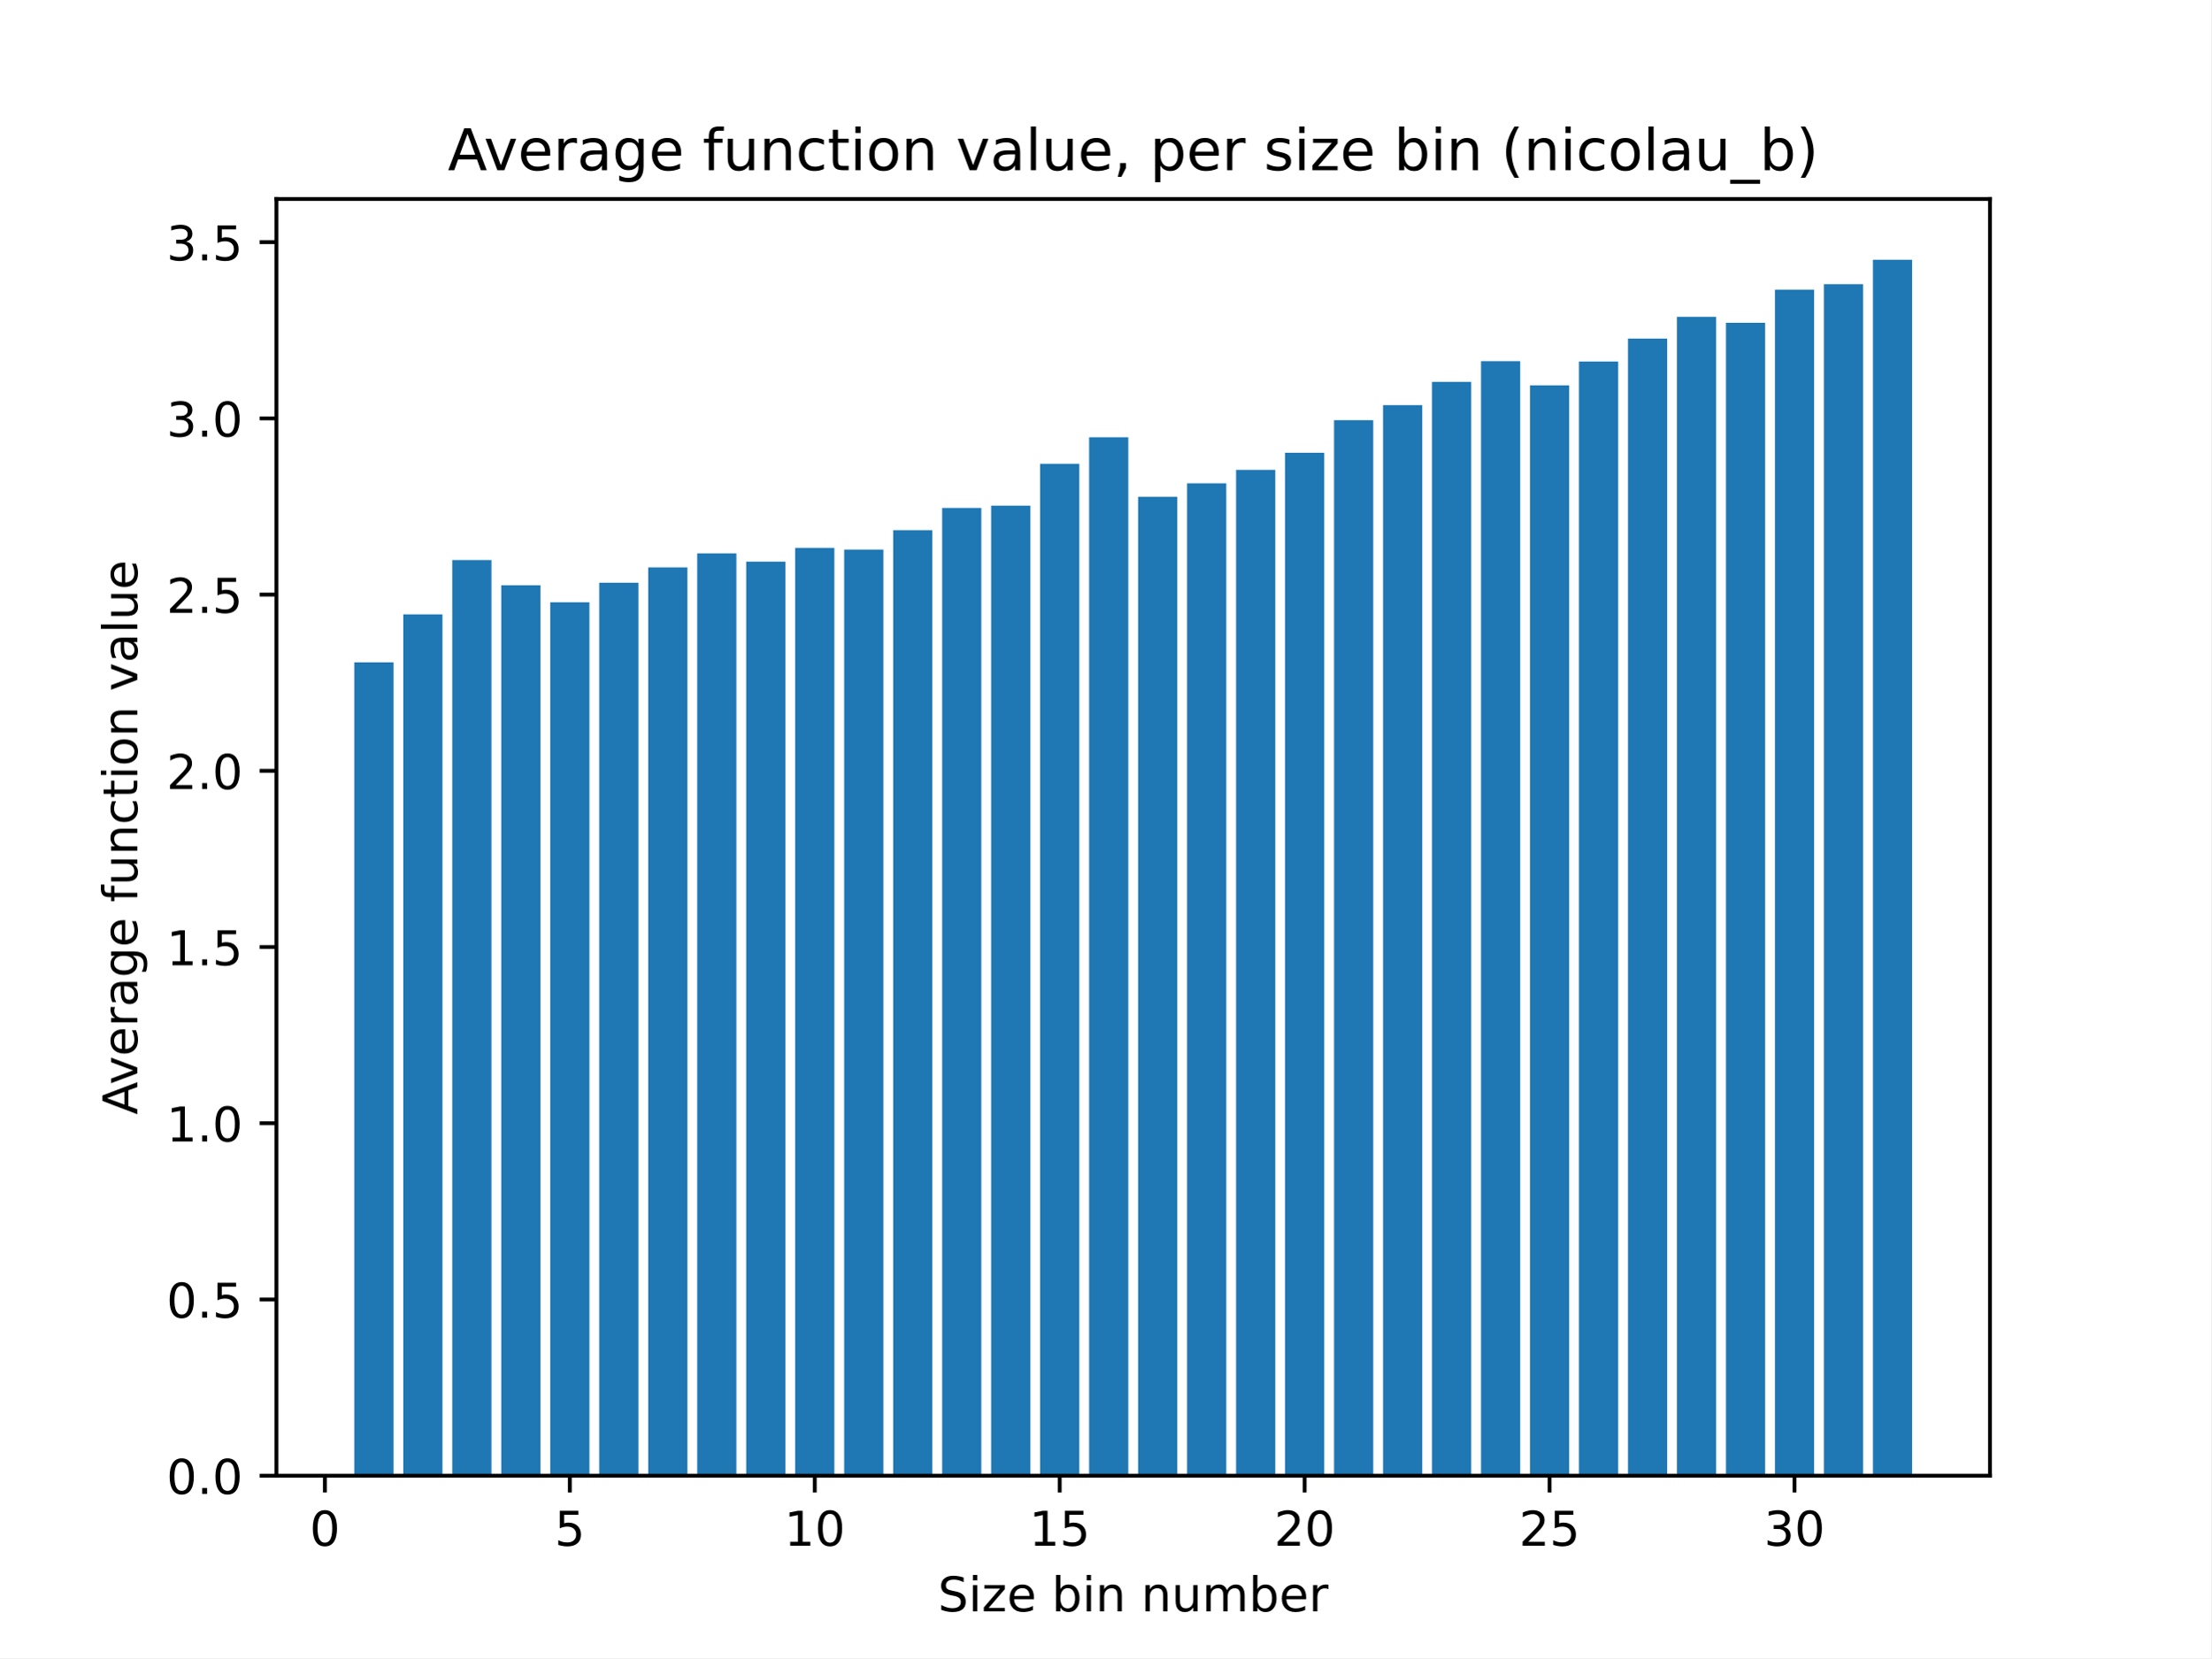
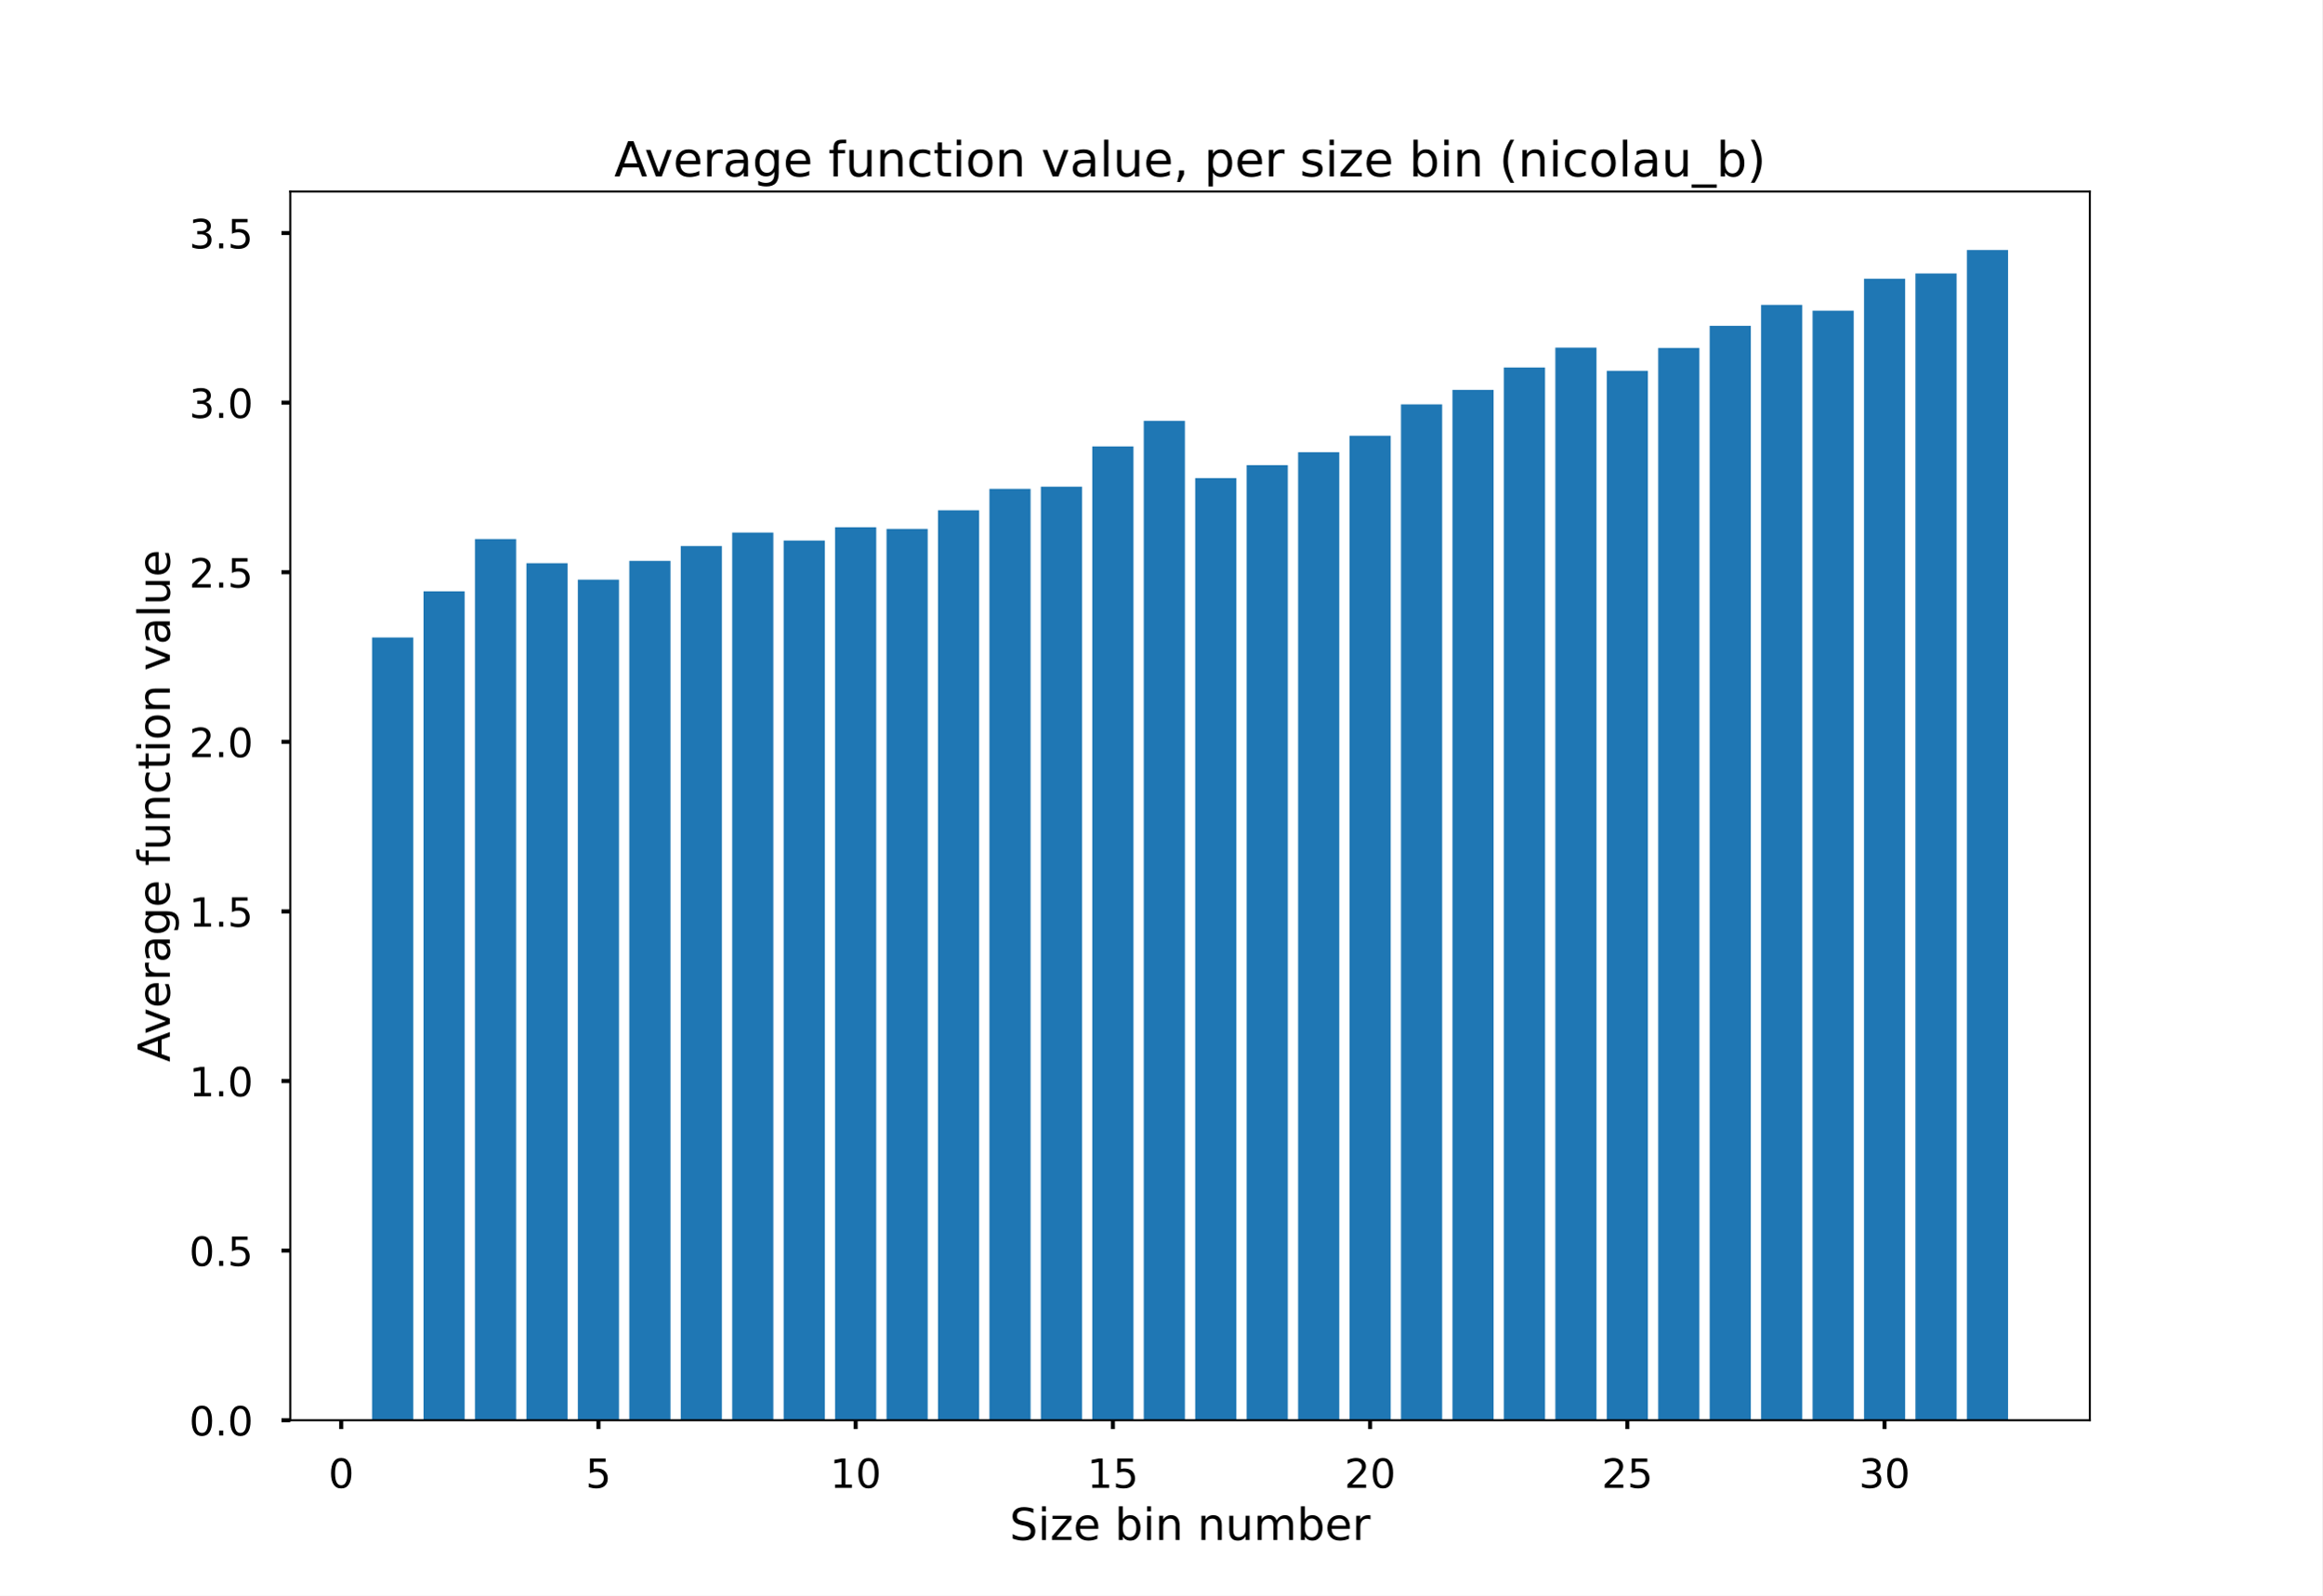
- <svg xmlns="http://www.w3.org/2000/svg" xmlns:xlink="http://www.w3.org/1999/xlink" width="460.8pt" height="345.6pt" viewBox="0 0 460.8 345.6" version="1.1">
+ <svg xmlns="http://www.w3.org/2000/svg" xmlns:xlink="http://www.w3.org/1999/xlink" width="921.6pt" height="633.6pt" viewBox="0 0 921.6 633.6" version="1.1">
  <defs>
    <style type="text/css">*{stroke-linejoin: round; stroke-linecap: butt}</style>
  </defs>
  <g id="figure_1">
    <g id="patch_1">
-       <path d="M 0 345.6  L 460.8 345.6  L 460.8 0  L 0 0  z " style="fill: #ffffff" />
+       <path d="M 0 633.6  L 921.6 633.6  L 921.6 0  L 0 0  z " style="fill: #ffffff" />
    </g>
    <g id="axes_1">
      <g id="patch_2">
-         <path d="M 57.6 307.584  L 414.72 307.584  L 414.72 41.472  L 57.6 41.472  z " style="fill: #ffffff" />
+         <path d="M 115.2 563.904  L 829.44 563.904  L 829.44 76.032  L 115.2 76.032  z " style="fill: #ffffff" />
      </g>
      <g id="patch_3">
-         <path d="M 73.833 307.584  L 82 307.584  L 82 138.055  L 73.833 138.055  z " clip-path="url(#p73987b2169)" style="fill: #1f77b4" />
+         <path d="M 147.665 563.904  L 164 563.904  L 164 253.101  L 147.665 253.101  z " clip-path="url(#p7240b342d8)" style="fill: #1f77b4" />
      </g>
      <g id="patch_4">
-         <path d="M 84.042 307.584  L 92.209 307.584  L 92.209 128.054  L 84.042 128.054  z " clip-path="url(#p73987b2169)" style="fill: #1f77b4" />
+         <path d="M 168.084 563.904  L 184.419 563.904  L 184.419 234.765  L 168.084 234.765  z " clip-path="url(#p7240b342d8)" style="fill: #1f77b4" />
      </g>
      <g id="patch_5">
-         <path d="M 94.251 307.584  L 102.419 307.584  L 102.419 116.741  L 94.251 116.741  z " clip-path="url(#p73987b2169)" style="fill: #1f77b4" />
+         <path d="M 188.503 563.904  L 204.837 563.904  L 204.837 214.025  L 188.503 214.025  z " clip-path="url(#p7240b342d8)" style="fill: #1f77b4" />
      </g>
      <g id="patch_6">
-         <path d="M 104.461 307.584  L 112.628 307.584  L 112.628 121.979  L 104.461 121.979  z " clip-path="url(#p73987b2169)" style="fill: #1f77b4" />
+         <path d="M 208.921 563.904  L 225.256 563.904  L 225.256 223.628  L 208.921 223.628  z " clip-path="url(#p7240b342d8)" style="fill: #1f77b4" />
      </g>
      <g id="patch_7">
-         <path d="M 114.67 307.584  L 122.837 307.584  L 122.837 125.534  L 114.67 125.534  z " clip-path="url(#p73987b2169)" style="fill: #1f77b4" />
+         <path d="M 229.34 563.904  L 245.674 563.904  L 245.674 230.146  L 229.34 230.146  z " clip-path="url(#p7240b342d8)" style="fill: #1f77b4" />
      </g>
      <g id="patch_8">
-         <path d="M 124.879 307.584  L 133.046 307.584  L 133.046 121.472  L 124.879 121.472  z " clip-path="url(#p73987b2169)" style="fill: #1f77b4" />
+         <path d="M 249.758 563.904  L 266.093 563.904  L 266.093 222.698  L 249.758 222.698  z " clip-path="url(#p7240b342d8)" style="fill: #1f77b4" />
      </g>
      <g id="patch_9">
-         <path d="M 135.088 307.584  L 143.256 307.584  L 143.256 118.26  L 135.088 118.26  z " clip-path="url(#p73987b2169)" style="fill: #1f77b4" />
+         <path d="M 270.177 563.904  L 286.511 563.904  L 286.511 216.809  L 270.177 216.809  z " clip-path="url(#p7240b342d8)" style="fill: #1f77b4" />
      </g>
      <g id="patch_10">
-         <path d="M 145.298 307.584  L 153.465 307.584  L 153.465 115.341  L 145.298 115.341  z " clip-path="url(#p73987b2169)" style="fill: #1f77b4" />
+         <path d="M 290.595 563.904  L 306.93 563.904  L 306.93 211.458  L 290.595 211.458  z " clip-path="url(#p7240b342d8)" style="fill: #1f77b4" />
      </g>
      <g id="patch_11">
-         <path d="M 155.507 307.584  L 163.674 307.584  L 163.674 117.067  L 155.507 117.067  z " clip-path="url(#p73987b2169)" style="fill: #1f77b4" />
+         <path d="M 311.014 563.904  L 327.348 563.904  L 327.348 214.622  L 311.014 214.622  z " clip-path="url(#p7240b342d8)" style="fill: #1f77b4" />
      </g>
      <g id="patch_12">
-         <path d="M 165.716 307.584  L 173.883 307.584  L 173.883 114.189  L 165.716 114.189  z " clip-path="url(#p73987b2169)" style="fill: #1f77b4" />
+         <path d="M 331.432 563.904  L 347.767 563.904  L 347.767 209.347  L 331.432 209.347  z " clip-path="url(#p7240b342d8)" style="fill: #1f77b4" />
      </g>
      <g id="patch_13">
-         <path d="M 175.925 307.584  L 184.093 307.584  L 184.093 114.549  L 175.925 114.549  z " clip-path="url(#p73987b2169)" style="fill: #1f77b4" />
+         <path d="M 351.851 563.904  L 368.186 563.904  L 368.186 210.007  L 351.851 210.007  z " clip-path="url(#p7240b342d8)" style="fill: #1f77b4" />
      </g>
      <g id="patch_14">
-         <path d="M 186.135 307.584  L 194.302 307.584  L 194.302 110.51  L 186.135 110.51  z " clip-path="url(#p73987b2169)" style="fill: #1f77b4" />
+         <path d="M 372.269 563.904  L 388.604 563.904  L 388.604 202.601  L 372.269 202.601  z " clip-path="url(#p7240b342d8)" style="fill: #1f77b4" />
      </g>
      <g id="patch_15">
-         <path d="M 196.344 307.584  L 204.511 307.584  L 204.511 105.874  L 196.344 105.874  z " clip-path="url(#p73987b2169)" style="fill: #1f77b4" />
+         <path d="M 392.688 563.904  L 409.023 563.904  L 409.023 194.103  L 392.688 194.103  z " clip-path="url(#p7240b342d8)" style="fill: #1f77b4" />
      </g>
      <g id="patch_16">
-         <path d="M 206.553 307.584  L 214.721 307.584  L 214.721 105.399  L 206.553 105.399  z " clip-path="url(#p73987b2169)" style="fill: #1f77b4" />
+         <path d="M 413.106 563.904  L 429.441 563.904  L 429.441 193.232  L 413.106 193.232  z " clip-path="url(#p7240b342d8)" style="fill: #1f77b4" />
      </g>
      <g id="patch_17">
-         <path d="M 216.762 307.584  L 224.93 307.584  L 224.93 96.675  L 216.762 96.675  z " clip-path="url(#p73987b2169)" style="fill: #1f77b4" />
+         <path d="M 433.525 563.904  L 449.86 563.904  L 449.86 177.237  L 433.525 177.237  z " clip-path="url(#p7240b342d8)" style="fill: #1f77b4" />
      </g>
      <g id="patch_18">
-         <path d="M 226.972 307.584  L 235.139 307.584  L 235.139 91.141  L 226.972 91.141  z " clip-path="url(#p73987b2169)" style="fill: #1f77b4" />
+         <path d="M 453.943 563.904  L 470.278 563.904  L 470.278 167.091  L 453.943 167.091  z " clip-path="url(#p7240b342d8)" style="fill: #1f77b4" />
      </g>
      <g id="patch_19">
-         <path d="M 237.181 307.584  L 245.348 307.584  L 245.348 103.539  L 237.181 103.539  z " clip-path="url(#p73987b2169)" style="fill: #1f77b4" />
+         <path d="M 474.362 563.904  L 490.697 563.904  L 490.697 189.821  L 474.362 189.821  z " clip-path="url(#p7240b342d8)" style="fill: #1f77b4" />
      </g>
      <g id="patch_20">
-         <path d="M 247.39 307.584  L 255.558 307.584  L 255.558 100.735  L 247.39 100.735  z " clip-path="url(#p73987b2169)" style="fill: #1f77b4" />
+         <path d="M 494.78 563.904  L 511.115 563.904  L 511.115 184.681  L 494.78 184.681  z " clip-path="url(#p7240b342d8)" style="fill: #1f77b4" />
      </g>
      <g id="patch_21">
-         <path d="M 257.599 307.584  L 265.767 307.584  L 265.767 97.933  L 257.599 97.933  z " clip-path="url(#p73987b2169)" style="fill: #1f77b4" />
+         <path d="M 515.199 563.904  L 531.534 563.904  L 531.534 179.543  L 515.199 179.543  z " clip-path="url(#p7240b342d8)" style="fill: #1f77b4" />
      </g>
      <g id="patch_22">
-         <path d="M 267.809 307.584  L 275.976 307.584  L 275.976 94.368  L 267.809 94.368  z " clip-path="url(#p73987b2169)" style="fill: #1f77b4" />
+         <path d="M 535.617 563.904  L 551.952 563.904  L 551.952 173.009  L 535.617 173.009  z " clip-path="url(#p7240b342d8)" style="fill: #1f77b4" />
      </g>
      <g id="patch_23">
-         <path d="M 278.018 307.584  L 286.185 307.584  L 286.185 87.576  L 278.018 87.576  z " clip-path="url(#p73987b2169)" style="fill: #1f77b4" />
+         <path d="M 556.036 563.904  L 572.371 563.904  L 572.371 160.556  L 556.036 160.556  z " clip-path="url(#p7240b342d8)" style="fill: #1f77b4" />
      </g>
      <g id="patch_24">
-         <path d="M 288.227 307.584  L 296.395 307.584  L 296.395 84.445  L 288.227 84.445  z " clip-path="url(#p73987b2169)" style="fill: #1f77b4" />
+         <path d="M 576.454 563.904  L 592.789 563.904  L 592.789 154.816  L 576.454 154.816  z " clip-path="url(#p7240b342d8)" style="fill: #1f77b4" />
      </g>
      <g id="patch_25">
-         <path d="M 298.437 307.584  L 306.604 307.584  L 306.604 79.584  L 298.437 79.584  z " clip-path="url(#p73987b2169)" style="fill: #1f77b4" />
+         <path d="M 596.873 563.904  L 613.208 563.904  L 613.208 145.904  L 596.873 145.904  z " clip-path="url(#p7240b342d8)" style="fill: #1f77b4" />
      </g>
      <g id="patch_26">
-         <path d="M 308.646 307.584  L 316.813 307.584  L 316.813 75.277  L 308.646 75.277  z " clip-path="url(#p73987b2169)" style="fill: #1f77b4" />
+         <path d="M 617.292 563.904  L 633.626 563.904  L 633.626 138.007  L 617.292 138.007  z " clip-path="url(#p7240b342d8)" style="fill: #1f77b4" />
      </g>
      <g id="patch_27">
-         <path d="M 318.855 307.584  L 327.022 307.584  L 327.022 80.313  L 318.855 80.313  z " clip-path="url(#p73987b2169)" style="fill: #1f77b4" />
+         <path d="M 637.71 563.904  L 654.045 563.904  L 654.045 147.241  L 637.71 147.241  z " clip-path="url(#p7240b342d8)" style="fill: #1f77b4" />
      </g>
      <g id="patch_28">
-         <path d="M 329.064 307.584  L 337.232 307.584  L 337.232 75.354  L 329.064 75.354  z " clip-path="url(#p73987b2169)" style="fill: #1f77b4" />
+         <path d="M 658.129 563.904  L 674.463 563.904  L 674.463 138.149  L 658.129 138.149  z " clip-path="url(#p7240b342d8)" style="fill: #1f77b4" />
      </g>
      <g id="patch_29">
-         <path d="M 339.274 307.584  L 347.441 307.584  L 347.441 70.569  L 339.274 70.569  z " clip-path="url(#p73987b2169)" style="fill: #1f77b4" />
+         <path d="M 678.547 563.904  L 694.882 563.904  L 694.882 129.376  L 678.547 129.376  z " clip-path="url(#p7240b342d8)" style="fill: #1f77b4" />
      </g>
      <g id="patch_30">
-         <path d="M 349.483 307.584  L 357.65 307.584  L 357.65 66.038  L 349.483 66.038  z " clip-path="url(#p73987b2169)" style="fill: #1f77b4" />
+         <path d="M 698.966 563.904  L 715.3 563.904  L 715.3 121.07  L 698.966 121.07  z " clip-path="url(#p7240b342d8)" style="fill: #1f77b4" />
      </g>
      <g id="patch_31">
-         <path d="M 359.692 307.584  L 367.859 307.584  L 367.859 67.277  L 359.692 67.277  z " clip-path="url(#p73987b2169)" style="fill: #1f77b4" />
+         <path d="M 719.384 563.904  L 735.719 563.904  L 735.719 123.342  L 719.384 123.342  z " clip-path="url(#p7240b342d8)" style="fill: #1f77b4" />
      </g>
      <g id="patch_32">
-         <path d="M 369.901 307.584  L 378.069 307.584  L 378.069 60.367  L 369.901 60.367  z " clip-path="url(#p73987b2169)" style="fill: #1f77b4" />
+         <path d="M 739.803 563.904  L 756.137 563.904  L 756.137 110.673  L 739.803 110.673  z " clip-path="url(#p7240b342d8)" style="fill: #1f77b4" />
      </g>
      <g id="patch_33">
-         <path d="M 380.111 307.584  L 388.278 307.584  L 388.278 59.228  L 380.111 59.228  z " clip-path="url(#p73987b2169)" style="fill: #1f77b4" />
+         <path d="M 760.221 563.904  L 776.556 563.904  L 776.556 108.585  L 760.221 108.585  z " clip-path="url(#p7240b342d8)" style="fill: #1f77b4" />
      </g>
      <g id="patch_34">
-         <path d="M 390.32 307.584  L 398.487 307.584  L 398.487 54.144  L 390.32 54.144  z " clip-path="url(#p73987b2169)" style="fill: #1f77b4" />
+         <path d="M 780.64 563.904  L 796.975 563.904  L 796.975 99.264  L 780.64 99.264  z " clip-path="url(#p7240b342d8)" style="fill: #1f77b4" />
      </g>
      <g id="matplotlib.axis_1">
        <g id="xtick_1">
          <g id="line2d_1">
            <defs>
-               <path id="m24252ebc8d" d="M 0 0  L 0 3.5  " style="stroke: #000000; stroke-width: 0.8" />
+               <path id="m0df34497b6" d="M 0 0  L 0 3.5  " style="stroke: #000000; stroke-width: 1.6" />
            </defs>
            <g>
-               <use xlink:href="#m24252ebc8d" x="67.707" y="307.584" style="stroke: #000000; stroke-width: 0.8" />
+               <use xlink:href="#m0df34497b6" x="135.414" y="563.904" style="stroke: #000000; stroke-width: 1.6" />
            </g>
          </g>
          <g id="text_1">
-             <g transform="translate(64.52592 322.1824)scale(0.1 -0.1)">
+             <g transform="translate(130.3243 590.7615)scale(0.16 -0.16)">
              <defs>
                <path id="DejaVuSans-30" d="M 2034 4250  Q 1547 4250 1301 3770  Q 1056 3291 1056 2328  Q 1056 1369 1301 889  Q 1547 409 2034 409  Q 2525 409 2770 889  Q 3016 1369 3016 2328  Q 3016 3291 2770 3770  Q 2525 4250 2034 4250  z M 2034 4750  Q 2819 4750 3233 4129  Q 3647 3509 3647 2328  Q 3647 1150 3233 529  Q 2819 -91 2034 -91  Q 1250 -91 836 529  Q 422 1150 422 2328  Q 422 3509 836 4129  Q 1250 4750 2034 4750  z " transform="scale(0.015625)" />
              </defs>
              <use xlink:href="#DejaVuSans-30" />
            </g>
          </g>
        </g>
        <g id="xtick_2">
          <g id="line2d_2">
            <g>
-               <use xlink:href="#m24252ebc8d" x="118.753" y="307.584" style="stroke: #000000; stroke-width: 0.8" />
+               <use xlink:href="#m0df34497b6" x="237.507" y="563.904" style="stroke: #000000; stroke-width: 1.6" />
            </g>
          </g>
          <g id="text_2">
-             <g transform="translate(115.5722 322.1824)scale(0.1 -0.1)">
+             <g transform="translate(232.417 590.7615)scale(0.16 -0.16)">
              <defs>
                <path id="DejaVuSans-35" d="M 691 4666  L 3169 4666  L 3169 4134  L 1269 4134  L 1269 2991  Q 1406 3038 1543 3061  Q 1681 3084 1819 3084  Q 2600 3084 3056 2656  Q 3513 2228 3513 1497  Q 3513 744 3044 326  Q 2575 -91 1722 -91  Q 1428 -91 1123 -41  Q 819 9 494 109  L 494 744  Q 775 591 1075 516  Q 1375 441 1709 441  Q 2250 441 2565 725  Q 2881 1009 2881 1497  Q 2881 1984 2565 2268  Q 2250 2553 1709 2553  Q 1456 2553 1204 2497  Q 953 2441 691 2322  L 691 4666  z " transform="scale(0.015625)" />
              </defs>
              <use xlink:href="#DejaVuSans-35" />
            </g>
          </g>
        </g>
        <g id="xtick_3">
          <g id="line2d_3">
            <g>
-               <use xlink:href="#m24252ebc8d" x="169.8" y="307.584" style="stroke: #000000; stroke-width: 0.8" />
+               <use xlink:href="#m0df34497b6" x="339.6" y="563.904" style="stroke: #000000; stroke-width: 1.6" />
            </g>
          </g>
          <g id="text_3">
-             <g transform="translate(163.4373 322.1824)scale(0.1 -0.1)">
+             <g transform="translate(329.4196 590.7615)scale(0.16 -0.16)">
              <defs>
                <path id="DejaVuSans-31" d="M 794 531  L 1825 531  L 1825 4091  L 703 3866  L 703 4441  L 1819 4666  L 2450 4666  L 2450 531  L 3481 531  L 3481 0  L 794 0  L 794 531  z " transform="scale(0.015625)" />
              </defs>
              <use xlink:href="#DejaVuSans-31" />
              <use xlink:href="#DejaVuSans-30" x="63.623" />
            </g>
          </g>
        </g>
        <g id="xtick_4">
          <g id="line2d_4">
            <g>
-               <use xlink:href="#m24252ebc8d" x="220.846" y="307.584" style="stroke: #000000; stroke-width: 0.8" />
+               <use xlink:href="#m0df34497b6" x="441.692" y="563.904" style="stroke: #000000; stroke-width: 1.6" />
            </g>
          </g>
          <g id="text_4">
-             <g transform="translate(214.4836 322.1824)scale(0.1 -0.1)">
+             <g transform="translate(431.5122 590.7615)scale(0.16 -0.16)">
              <use xlink:href="#DejaVuSans-31" />
              <use xlink:href="#DejaVuSans-35" x="63.623" />
            </g>
          </g>
        </g>
        <g id="xtick_5">
          <g id="line2d_5">
            <g>
-               <use xlink:href="#m24252ebc8d" x="271.892" y="307.584" style="stroke: #000000; stroke-width: 0.8" />
+               <use xlink:href="#m0df34497b6" x="543.785" y="563.904" style="stroke: #000000; stroke-width: 1.6" />
            </g>
          </g>
          <g id="text_5">
-             <g transform="translate(265.5299 322.1824)scale(0.1 -0.1)">
+             <g transform="translate(533.6048 590.7615)scale(0.16 -0.16)">
              <defs>
                <path id="DejaVuSans-32" d="M 1228 531  L 3431 531  L 3431 0  L 469 0  L 469 531  Q 828 903 1448 1529  Q 2069 2156 2228 2338  Q 2531 2678 2651 2914  Q 2772 3150 2772 3378  Q 2772 3750 2511 3984  Q 2250 4219 1831 4219  Q 1534 4219 1204 4116  Q 875 4013 500 3803  L 500 4441  Q 881 4594 1212 4672  Q 1544 4750 1819 4750  Q 2544 4750 2975 4387  Q 3406 4025 3406 3419  Q 3406 3131 3298 2873  Q 3191 2616 2906 2266  Q 2828 2175 2409 1742  Q 1991 1309 1228 531  z " transform="scale(0.015625)" />
              </defs>
              <use xlink:href="#DejaVuSans-32" />
              <use xlink:href="#DejaVuSans-30" x="63.623" />
            </g>
          </g>
        </g>
        <g id="xtick_6">
          <g id="line2d_6">
            <g>
-               <use xlink:href="#m24252ebc8d" x="322.939" y="307.584" style="stroke: #000000; stroke-width: 0.8" />
+               <use xlink:href="#m0df34497b6" x="645.877" y="563.904" style="stroke: #000000; stroke-width: 1.6" />
            </g>
          </g>
          <g id="text_6">
-             <g transform="translate(316.5762 322.1824)scale(0.1 -0.1)">
+             <g transform="translate(635.6975 590.7615)scale(0.16 -0.16)">
              <use xlink:href="#DejaVuSans-32" />
              <use xlink:href="#DejaVuSans-35" x="63.623" />
            </g>
          </g>
        </g>
        <g id="xtick_7">
          <g id="line2d_7">
            <g>
-               <use xlink:href="#m24252ebc8d" x="373.985" y="307.584" style="stroke: #000000; stroke-width: 0.8" />
+               <use xlink:href="#m0df34497b6" x="747.97" y="563.904" style="stroke: #000000; stroke-width: 1.6" />
            </g>
          </g>
          <g id="text_7">
-             <g transform="translate(367.6225 322.1824)scale(0.1 -0.1)">
+             <g transform="translate(737.7901 590.7615)scale(0.16 -0.16)">
              <defs>
                <path id="DejaVuSans-33" d="M 2597 2516  Q 3050 2419 3304 2112  Q 3559 1806 3559 1356  Q 3559 666 3084 287  Q 2609 -91 1734 -91  Q 1441 -91 1130 -33  Q 819 25 488 141  L 488 750  Q 750 597 1062 519  Q 1375 441 1716 441  Q 2309 441 2620 675  Q 2931 909 2931 1356  Q 2931 1769 2642 2001  Q 2353 2234 1838 2234  L 1294 2234  L 1294 2753  L 1863 2753  Q 2328 2753 2575 2939  Q 2822 3125 2822 3475  Q 2822 3834 2567 4026  Q 2313 4219 1838 4219  Q 1578 4219 1281 4162  Q 984 4106 628 3988  L 628 4550  Q 988 4650 1302 4700  Q 1616 4750 1894 4750  Q 2613 4750 3031 4423  Q 3450 4097 3450 3541  Q 3450 3153 3228 2886  Q 3006 2619 2597 2516  z " transform="scale(0.015625)" />
              </defs>
              <use xlink:href="#DejaVuSans-33" />
              <use xlink:href="#DejaVuSans-30" x="63.623" />
            </g>
          </g>
        </g>
        <g id="text_8">
-           <g transform="translate(195.4717 335.8606)scale(0.1 -0.1)">
+           <g transform="translate(400.7086 611.4623)scale(0.176 -0.176)">
            <defs>
              <path id="DejaVuSans-53" d="M 3425 4513  L 3425 3897  Q 3066 4069 2747 4153  Q 2428 4238 2131 4238  Q 1616 4238 1336 4038  Q 1056 3838 1056 3469  Q 1056 3159 1242 3001  Q 1428 2844 1947 2747  L 2328 2669  Q 3034 2534 3370 2195  Q 3706 1856 3706 1288  Q 3706 609 3251 259  Q 2797 -91 1919 -91  Q 1588 -91 1214 -16  Q 841 59 441 206  L 441 856  Q 825 641 1194 531  Q 1563 422 1919 422  Q 2459 422 2753 634  Q 3047 847 3047 1241  Q 3047 1584 2836 1778  Q 2625 1972 2144 2069  L 1759 2144  Q 1053 2284 737 2584  Q 422 2884 422 3419  Q 422 4038 858 4394  Q 1294 4750 2059 4750  Q 2388 4750 2728 4690  Q 3069 4631 3425 4513  z " transform="scale(0.015625)" />
              <path id="DejaVuSans-69" d="M 603 3500  L 1178 3500  L 1178 0  L 603 0  L 603 3500  z M 603 4863  L 1178 4863  L 1178 4134  L 603 4134  L 603 4863  z " transform="scale(0.015625)" />
              <path id="DejaVuSans-7a" d="M 353 3500  L 3084 3500  L 3084 2975  L 922 459  L 3084 459  L 3084 0  L 275 0  L 275 525  L 2438 3041  L 353 3041  L 353 3500  z " transform="scale(0.015625)" />
              <path id="DejaVuSans-65" d="M 3597 1894  L 3597 1613  L 953 1613  Q 991 1019 1311 708  Q 1631 397 2203 397  Q 2534 397 2845 478  Q 3156 559 3463 722  L 3463 178  Q 3153 47 2828 -22  Q 2503 -91 2169 -91  Q 1331 -91 842 396  Q 353 884 353 1716  Q 353 2575 817 3079  Q 1281 3584 2069 3584  Q 2775 3584 3186 3129  Q 3597 2675 3597 1894  z M 3022 2063  Q 3016 2534 2758 2815  Q 2500 3097 2075 3097  Q 1594 3097 1305 2825  Q 1016 2553 972 2059  L 3022 2063  z " transform="scale(0.015625)" />
              <path id="DejaVuSans-20" transform="scale(0.015625)" />
              <path id="DejaVuSans-62" d="M 3116 1747  Q 3116 2381 2855 2742  Q 2594 3103 2138 3103  Q 1681 3103 1420 2742  Q 1159 2381 1159 1747  Q 1159 1113 1420 752  Q 1681 391 2138 391  Q 2594 391 2855 752  Q 3116 1113 3116 1747  z M 1159 2969  Q 1341 3281 1617 3432  Q 1894 3584 2278 3584  Q 2916 3584 3314 3078  Q 3713 2572 3713 1747  Q 3713 922 3314 415  Q 2916 -91 2278 -91  Q 1894 -91 1617 61  Q 1341 213 1159 525  L 1159 0  L 581 0  L 581 4863  L 1159 4863  L 1159 2969  z " transform="scale(0.015625)" />
              <path id="DejaVuSans-6e" d="M 3513 2113  L 3513 0  L 2938 0  L 2938 2094  Q 2938 2591 2744 2837  Q 2550 3084 2163 3084  Q 1697 3084 1428 2787  Q 1159 2491 1159 1978  L 1159 0  L 581 0  L 581 3500  L 1159 3500  L 1159 2956  Q 1366 3272 1645 3428  Q 1925 3584 2291 3584  Q 2894 3584 3203 3211  Q 3513 2838 3513 2113  z " transform="scale(0.015625)" />
              <path id="DejaVuSans-75" d="M 544 1381  L 544 3500  L 1119 3500  L 1119 1403  Q 1119 906 1312 657  Q 1506 409 1894 409  Q 2359 409 2629 706  Q 2900 1003 2900 1516  L 2900 3500  L 3475 3500  L 3475 0  L 2900 0  L 2900 538  Q 2691 219 2414 64  Q 2138 -91 1772 -91  Q 1169 -91 856 284  Q 544 659 544 1381  z M 1991 3584  L 1991 3584  z " transform="scale(0.015625)" />
              <path id="DejaVuSans-6d" d="M 3328 2828  Q 3544 3216 3844 3400  Q 4144 3584 4550 3584  Q 5097 3584 5394 3201  Q 5691 2819 5691 2113  L 5691 0  L 5113 0  L 5113 2094  Q 5113 2597 4934 2840  Q 4756 3084 4391 3084  Q 3944 3084 3684 2787  Q 3425 2491 3425 1978  L 3425 0  L 2847 0  L 2847 2094  Q 2847 2600 2669 2842  Q 2491 3084 2119 3084  Q 1678 3084 1418 2786  Q 1159 2488 1159 1978  L 1159 0  L 581 0  L 581 3500  L 1159 3500  L 1159 2956  Q 1356 3278 1631 3431  Q 1906 3584 2284 3584  Q 2666 3584 2933 3390  Q 3200 3197 3328 2828  z " transform="scale(0.015625)" />
              <path id="DejaVuSans-72" d="M 2631 2963  Q 2534 3019 2420 3045  Q 2306 3072 2169 3072  Q 1681 3072 1420 2755  Q 1159 2438 1159 1844  L 1159 0  L 581 0  L 581 3500  L 1159 3500  L 1159 2956  Q 1341 3275 1631 3429  Q 1922 3584 2338 3584  Q 2397 3584 2469 3576  Q 2541 3569 2628 3553  L 2631 2963  z " transform="scale(0.015625)" />
            </defs>
            <use xlink:href="#DejaVuSans-53" />
            <use xlink:href="#DejaVuSans-69" x="63.477" />
            <use xlink:href="#DejaVuSans-7a" x="91.26" />
            <use xlink:href="#DejaVuSans-65" x="143.75" />
            <use xlink:href="#DejaVuSans-20" x="205.273" />
            <use xlink:href="#DejaVuSans-62" x="237.061" />
            <use xlink:href="#DejaVuSans-69" x="300.537" />
            <use xlink:href="#DejaVuSans-6e" x="328.32" />
            <use xlink:href="#DejaVuSans-20" x="391.699" />
            <use xlink:href="#DejaVuSans-6e" x="423.486" />
            <use xlink:href="#DejaVuSans-75" x="486.865" />
            <use xlink:href="#DejaVuSans-6d" x="550.244" />
            <use xlink:href="#DejaVuSans-62" x="647.656" />
            <use xlink:href="#DejaVuSans-65" x="711.133" />
            <use xlink:href="#DejaVuSans-72" x="772.656" />
          </g>
        </g>
      </g>
      <g id="matplotlib.axis_2">
        <g id="ytick_1">
          <g id="line2d_8">
            <defs>
-               <path id="m2dbbfd5881" d="M 0 0  L -3.5 0  " style="stroke: #000000; stroke-width: 0.8" />
+               <path id="m7dc76dec80" d="M 0 0  L -3.5 0  " style="stroke: #000000; stroke-width: 1.6" />
            </defs>
            <g>
-               <use xlink:href="#m2dbbfd5881" x="57.6" y="307.584" style="stroke: #000000; stroke-width: 0.8" />
+               <use xlink:href="#m7dc76dec80" x="115.2" y="563.904" style="stroke: #000000; stroke-width: 1.6" />
            </g>
          </g>
          <g id="text_9">
-             <g transform="translate(34.69687 311.3832)scale(0.1 -0.1)">
+             <g transform="translate(75.055 569.9828)scale(0.16 -0.16)">
              <defs>
                <path id="DejaVuSans-2e" d="M 684 794  L 1344 794  L 1344 0  L 684 0  L 684 794  z " transform="scale(0.015625)" />
              </defs>
              <use xlink:href="#DejaVuSans-30" />
              <use xlink:href="#DejaVuSans-2e" x="63.623" />
              <use xlink:href="#DejaVuSans-30" x="95.41" />
            </g>
          </g>
        </g>
        <g id="ytick_2">
          <g id="line2d_9">
            <g>
-               <use xlink:href="#m2dbbfd5881" x="57.6" y="270.853" style="stroke: #000000; stroke-width: 0.8" />
+               <use xlink:href="#m7dc76dec80" x="115.2" y="496.563" style="stroke: #000000; stroke-width: 1.6" />
            </g>
          </g>
          <g id="text_10">
-             <g transform="translate(34.69687 274.652)scale(0.1 -0.1)">
+             <g transform="translate(75.055 502.6422)scale(0.16 -0.16)">
              <use xlink:href="#DejaVuSans-30" />
              <use xlink:href="#DejaVuSans-2e" x="63.623" />
              <use xlink:href="#DejaVuSans-35" x="95.41" />
            </g>
          </g>
        </g>
        <g id="ytick_3">
          <g id="line2d_10">
            <g>
-               <use xlink:href="#m2dbbfd5881" x="57.6" y="234.122" style="stroke: #000000; stroke-width: 0.8" />
+               <use xlink:href="#m7dc76dec80" x="115.2" y="429.223" style="stroke: #000000; stroke-width: 1.6" />
            </g>
          </g>
          <g id="text_11">
-             <g transform="translate(34.69687 237.9208)scale(0.1 -0.1)">
+             <g transform="translate(75.055 435.3016)scale(0.16 -0.16)">
              <use xlink:href="#DejaVuSans-31" />
              <use xlink:href="#DejaVuSans-2e" x="63.623" />
              <use xlink:href="#DejaVuSans-30" x="95.41" />
            </g>
          </g>
        </g>
        <g id="ytick_4">
          <g id="line2d_11">
            <g>
-               <use xlink:href="#m2dbbfd5881" x="57.6" y="197.39" style="stroke: #000000; stroke-width: 0.8" />
+               <use xlink:href="#m7dc76dec80" x="115.2" y="361.882" style="stroke: #000000; stroke-width: 1.6" />
            </g>
          </g>
          <g id="text_12">
-             <g transform="translate(34.69687 201.1895)scale(0.1 -0.1)">
+             <g transform="translate(75.055 367.961)scale(0.16 -0.16)">
              <use xlink:href="#DejaVuSans-31" />
              <use xlink:href="#DejaVuSans-2e" x="63.623" />
              <use xlink:href="#DejaVuSans-35" x="95.41" />
            </g>
          </g>
        </g>
        <g id="ytick_5">
          <g id="line2d_12">
            <g>
-               <use xlink:href="#m2dbbfd5881" x="57.6" y="160.659" style="stroke: #000000; stroke-width: 0.8" />
+               <use xlink:href="#m7dc76dec80" x="115.2" y="294.542" style="stroke: #000000; stroke-width: 1.6" />
            </g>
          </g>
          <g id="text_13">
-             <g transform="translate(34.69687 164.4583)scale(0.1 -0.1)">
+             <g transform="translate(75.055 300.6204)scale(0.16 -0.16)">
              <use xlink:href="#DejaVuSans-32" />
              <use xlink:href="#DejaVuSans-2e" x="63.623" />
              <use xlink:href="#DejaVuSans-30" x="95.41" />
            </g>
          </g>
        </g>
        <g id="ytick_6">
          <g id="line2d_13">
            <g>
-               <use xlink:href="#m2dbbfd5881" x="57.6" y="123.928" style="stroke: #000000; stroke-width: 0.8" />
+               <use xlink:href="#m7dc76dec80" x="115.2" y="227.201" style="stroke: #000000; stroke-width: 1.6" />
            </g>
          </g>
          <g id="text_14">
-             <g transform="translate(34.69687 127.7271)scale(0.1 -0.1)">
+             <g transform="translate(75.055 233.2799)scale(0.16 -0.16)">
              <use xlink:href="#DejaVuSans-32" />
              <use xlink:href="#DejaVuSans-2e" x="63.623" />
              <use xlink:href="#DejaVuSans-35" x="95.41" />
            </g>
          </g>
        </g>
        <g id="ytick_7">
          <g id="line2d_14">
            <g>
-               <use xlink:href="#m2dbbfd5881" x="57.6" y="87.197" style="stroke: #000000; stroke-width: 0.8" />
+               <use xlink:href="#m7dc76dec80" x="115.2" y="159.861" style="stroke: #000000; stroke-width: 1.6" />
            </g>
          </g>
          <g id="text_15">
-             <g transform="translate(34.69687 90.99588)scale(0.1 -0.1)">
+             <g transform="translate(75.055 165.9393)scale(0.16 -0.16)">
              <use xlink:href="#DejaVuSans-33" />
              <use xlink:href="#DejaVuSans-2e" x="63.623" />
              <use xlink:href="#DejaVuSans-30" x="95.41" />
            </g>
          </g>
        </g>
        <g id="ytick_8">
          <g id="line2d_15">
            <g>
-               <use xlink:href="#m2dbbfd5881" x="57.6" y="50.465" style="stroke: #000000; stroke-width: 0.8" />
+               <use xlink:href="#m7dc76dec80" x="115.2" y="92.52" style="stroke: #000000; stroke-width: 1.6" />
            </g>
          </g>
          <g id="text_16">
-             <g transform="translate(34.69687 54.26465)scale(0.1 -0.1)">
+             <g transform="translate(75.055 98.59871)scale(0.16 -0.16)">
              <use xlink:href="#DejaVuSans-33" />
              <use xlink:href="#DejaVuSans-2e" x="63.623" />
              <use xlink:href="#DejaVuSans-35" x="95.41" />
            </g>
          </g>
        </g>
        <g id="text_17">
-           <g transform="translate(28.61719 232.321)rotate(-90)scale(0.1 -0.1)">
+           <g transform="translate(67.39475 421.6836)rotate(-90)scale(0.176 -0.176)">
            <defs>
              <path id="DejaVuSans-41" d="M 2188 4044  L 1331 1722  L 3047 1722  L 2188 4044  z M 1831 4666  L 2547 4666  L 4325 0  L 3669 0  L 3244 1197  L 1141 1197  L 716 0  L 50 0  L 1831 4666  z " transform="scale(0.015625)" />
              <path id="DejaVuSans-76" d="M 191 3500  L 800 3500  L 1894 563  L 2988 3500  L 3597 3500  L 2284 0  L 1503 0  L 191 3500  z " transform="scale(0.015625)" />
              <path id="DejaVuSans-61" d="M 2194 1759  Q 1497 1759 1228 1600  Q 959 1441 959 1056  Q 959 750 1161 570  Q 1363 391 1709 391  Q 2188 391 2477 730  Q 2766 1069 2766 1631  L 2766 1759  L 2194 1759  z M 3341 1997  L 3341 0  L 2766 0  L 2766 531  Q 2569 213 2275 61  Q 1981 -91 1556 -91  Q 1019 -91 701 211  Q 384 513 384 1019  Q 384 1609 779 1909  Q 1175 2209 1959 2209  L 2766 2209  L 2766 2266  Q 2766 2663 2505 2880  Q 2244 3097 1772 3097  Q 1472 3097 1187 3025  Q 903 2953 641 2809  L 641 3341  Q 956 3463 1253 3523  Q 1550 3584 1831 3584  Q 2591 3584 2966 3190  Q 3341 2797 3341 1997  z " transform="scale(0.015625)" />
              <path id="DejaVuSans-67" d="M 2906 1791  Q 2906 2416 2648 2759  Q 2391 3103 1925 3103  Q 1463 3103 1205 2759  Q 947 2416 947 1791  Q 947 1169 1205 825  Q 1463 481 1925 481  Q 2391 481 2648 825  Q 2906 1169 2906 1791  z M 3481 434  Q 3481 -459 3084 -895  Q 2688 -1331 1869 -1331  Q 1566 -1331 1297 -1286  Q 1028 -1241 775 -1147  L 775 -588  Q 1028 -725 1275 -790  Q 1522 -856 1778 -856  Q 2344 -856 2625 -561  Q 2906 -266 2906 331  L 2906 616  Q 2728 306 2450 153  Q 2172 0 1784 0  Q 1141 0 747 490  Q 353 981 353 1791  Q 353 2603 747 3093  Q 1141 3584 1784 3584  Q 2172 3584 2450 3431  Q 2728 3278 2906 2969  L 2906 3500  L 3481 3500  L 3481 434  z " transform="scale(0.015625)" />
              <path id="DejaVuSans-66" d="M 2375 4863  L 2375 4384  L 1825 4384  Q 1516 4384 1395 4259  Q 1275 4134 1275 3809  L 1275 3500  L 2222 3500  L 2222 3053  L 1275 3053  L 1275 0  L 697 0  L 697 3053  L 147 3053  L 147 3500  L 697 3500  L 697 3744  Q 697 4328 969 4595  Q 1241 4863 1831 4863  L 2375 4863  z " transform="scale(0.015625)" />
              <path id="DejaVuSans-63" d="M 3122 3366  L 3122 2828  Q 2878 2963 2633 3030  Q 2388 3097 2138 3097  Q 1578 3097 1268 2742  Q 959 2388 959 1747  Q 959 1106 1268 751  Q 1578 397 2138 397  Q 2388 397 2633 464  Q 2878 531 3122 666  L 3122 134  Q 2881 22 2623 -34  Q 2366 -91 2075 -91  Q 1284 -91 818 406  Q 353 903 353 1747  Q 353 2603 823 3093  Q 1294 3584 2113 3584  Q 2378 3584 2631 3529  Q 2884 3475 3122 3366  z " transform="scale(0.015625)" />
              <path id="DejaVuSans-74" d="M 1172 4494  L 1172 3500  L 2356 3500  L 2356 3053  L 1172 3053  L 1172 1153  Q 1172 725 1289 603  Q 1406 481 1766 481  L 2356 481  L 2356 0  L 1766 0  Q 1100 0 847 248  Q 594 497 594 1153  L 594 3053  L 172 3053  L 172 3500  L 594 3500  L 594 4494  L 1172 4494  z " transform="scale(0.015625)" />
              <path id="DejaVuSans-6f" d="M 1959 3097  Q 1497 3097 1228 2736  Q 959 2375 959 1747  Q 959 1119 1226 758  Q 1494 397 1959 397  Q 2419 397 2687 759  Q 2956 1122 2956 1747  Q 2956 2369 2687 2733  Q 2419 3097 1959 3097  z M 1959 3584  Q 2709 3584 3137 3096  Q 3566 2609 3566 1747  Q 3566 888 3137 398  Q 2709 -91 1959 -91  Q 1206 -91 779 398  Q 353 888 353 1747  Q 353 2609 779 3096  Q 1206 3584 1959 3584  z " transform="scale(0.015625)" />
              <path id="DejaVuSans-6c" d="M 603 4863  L 1178 4863  L 1178 0  L 603 0  L 603 4863  z " transform="scale(0.015625)" />
            </defs>
            <use xlink:href="#DejaVuSans-41" />
            <use xlink:href="#DejaVuSans-76" x="62.533" />
            <use xlink:href="#DejaVuSans-65" x="121.713" />
            <use xlink:href="#DejaVuSans-72" x="183.236" />
            <use xlink:href="#DejaVuSans-61" x="224.35" />
            <use xlink:href="#DejaVuSans-67" x="285.629" />
            <use xlink:href="#DejaVuSans-65" x="349.105" />
            <use xlink:href="#DejaVuSans-20" x="410.629" />
            <use xlink:href="#DejaVuSans-66" x="442.416" />
            <use xlink:href="#DejaVuSans-75" x="477.621" />
            <use xlink:href="#DejaVuSans-6e" x="541" />
            <use xlink:href="#DejaVuSans-63" x="604.379" />
            <use xlink:href="#DejaVuSans-74" x="659.359" />
            <use xlink:href="#DejaVuSans-69" x="698.568" />
            <use xlink:href="#DejaVuSans-6f" x="726.352" />
            <use xlink:href="#DejaVuSans-6e" x="787.533" />
            <use xlink:href="#DejaVuSans-20" x="850.912" />
            <use xlink:href="#DejaVuSans-76" x="882.699" />
            <use xlink:href="#DejaVuSans-61" x="941.879" />
            <use xlink:href="#DejaVuSans-6c" x="1003.158" />
            <use xlink:href="#DejaVuSans-75" x="1030.941" />
            <use xlink:href="#DejaVuSans-65" x="1094.32" />
          </g>
        </g>
      </g>
      <g id="patch_35">
-         <path d="M 57.6 307.584  L 57.6 41.472  " style="fill: none; stroke: #000000; stroke-width: 0.8; stroke-linejoin: miter; stroke-linecap: square" />
+         <path d="M 115.2 563.904  L 115.2 76.032  " style="fill: none; stroke: #000000; stroke-width: 0.8; stroke-linejoin: miter; stroke-linecap: square" />
      </g>
      <g id="patch_36">
-         <path d="M 414.72 307.584  L 414.72 41.472  " style="fill: none; stroke: #000000; stroke-width: 0.8; stroke-linejoin: miter; stroke-linecap: square" />
+         <path d="M 829.44 563.904  L 829.44 76.032  " style="fill: none; stroke: #000000; stroke-width: 0.8; stroke-linejoin: miter; stroke-linecap: square" />
      </g>
      <g id="patch_37">
-         <path d="M 57.6 307.584  L 414.72 307.584  " style="fill: none; stroke: #000000; stroke-width: 0.8; stroke-linejoin: miter; stroke-linecap: square" />
+         <path d="M 115.2 563.904  L 829.44 563.904  " style="fill: none; stroke: #000000; stroke-width: 0.8; stroke-linejoin: miter; stroke-linecap: square" />
      </g>
      <g id="patch_38">
-         <path d="M 57.6 41.472  L 414.72 41.472  " style="fill: none; stroke: #000000; stroke-width: 0.8; stroke-linejoin: miter; stroke-linecap: square" />
+         <path d="M 115.2 76.032  L 829.44 76.032  " style="fill: none; stroke: #000000; stroke-width: 0.8; stroke-linejoin: miter; stroke-linecap: square" />
      </g>
      <g id="text_18">
-         <g transform="translate(93.31781 35.472)scale(0.12 -0.12)">
+         <g transform="translate(243.7725 70.032)scale(0.192 -0.192)">
          <defs>
            <path id="DejaVuSans-2c" d="M 750 794  L 1409 794  L 1409 256  L 897 -744  L 494 -744  L 750 256  L 750 794  z " transform="scale(0.015625)" />
            <path id="DejaVuSans-70" d="M 1159 525  L 1159 -1331  L 581 -1331  L 581 3500  L 1159 3500  L 1159 2969  Q 1341 3281 1617 3432  Q 1894 3584 2278 3584  Q 2916 3584 3314 3078  Q 3713 2572 3713 1747  Q 3713 922 3314 415  Q 2916 -91 2278 -91  Q 1894 -91 1617 61  Q 1341 213 1159 525  z M 3116 1747  Q 3116 2381 2855 2742  Q 2594 3103 2138 3103  Q 1681 3103 1420 2742  Q 1159 2381 1159 1747  Q 1159 1113 1420 752  Q 1681 391 2138 391  Q 2594 391 2855 752  Q 3116 1113 3116 1747  z " transform="scale(0.015625)" />
            <path id="DejaVuSans-73" d="M 2834 3397  L 2834 2853  Q 2591 2978 2328 3040  Q 2066 3103 1784 3103  Q 1356 3103 1142 2972  Q 928 2841 928 2578  Q 928 2378 1081 2264  Q 1234 2150 1697 2047  L 1894 2003  Q 2506 1872 2764 1633  Q 3022 1394 3022 966  Q 3022 478 2636 193  Q 2250 -91 1575 -91  Q 1294 -91 989 -36  Q 684 19 347 128  L 347 722  Q 666 556 975 473  Q 1284 391 1588 391  Q 1994 391 2212 530  Q 2431 669 2431 922  Q 2431 1156 2273 1281  Q 2116 1406 1581 1522  L 1381 1569  Q 847 1681 609 1914  Q 372 2147 372 2553  Q 372 3047 722 3315  Q 1072 3584 1716 3584  Q 2034 3584 2315 3537  Q 2597 3491 2834 3397  z " transform="scale(0.015625)" />
            <path id="DejaVuSans-28" d="M 1984 4856  Q 1566 4138 1362 3434  Q 1159 2731 1159 2009  Q 1159 1288 1364 580  Q 1569 -128 1984 -844  L 1484 -844  Q 1016 -109 783 600  Q 550 1309 550 2009  Q 550 2706 781 3412  Q 1013 4119 1484 4856  L 1984 4856  z " transform="scale(0.015625)" />
            <path id="DejaVuSans-5f" d="M 3263 -1063  L 3263 -1509  L -63 -1509  L -63 -1063  L 3263 -1063  z " transform="scale(0.015625)" />
            <path id="DejaVuSans-29" d="M 513 4856  L 1013 4856  Q 1481 4119 1714 3412  Q 1947 2706 1947 2009  Q 1947 1309 1714 600  Q 1481 -109 1013 -844  L 513 -844  Q 928 -128 1133 580  Q 1338 1288 1338 2009  Q 1338 2731 1133 3434  Q 928 4138 513 4856  z " transform="scale(0.015625)" />
          </defs>
          <use xlink:href="#DejaVuSans-41" />
          <use xlink:href="#DejaVuSans-76" x="62.533" />
          <use xlink:href="#DejaVuSans-65" x="121.713" />
          <use xlink:href="#DejaVuSans-72" x="183.236" />
          <use xlink:href="#DejaVuSans-61" x="224.35" />
          <use xlink:href="#DejaVuSans-67" x="285.629" />
          <use xlink:href="#DejaVuSans-65" x="349.105" />
          <use xlink:href="#DejaVuSans-20" x="410.629" />
          <use xlink:href="#DejaVuSans-66" x="442.416" />
          <use xlink:href="#DejaVuSans-75" x="477.621" />
          <use xlink:href="#DejaVuSans-6e" x="541" />
          <use xlink:href="#DejaVuSans-63" x="604.379" />
          <use xlink:href="#DejaVuSans-74" x="659.359" />
          <use xlink:href="#DejaVuSans-69" x="698.568" />
          <use xlink:href="#DejaVuSans-6f" x="726.352" />
          <use xlink:href="#DejaVuSans-6e" x="787.533" />
          <use xlink:href="#DejaVuSans-20" x="850.912" />
          <use xlink:href="#DejaVuSans-76" x="882.699" />
          <use xlink:href="#DejaVuSans-61" x="941.879" />
          <use xlink:href="#DejaVuSans-6c" x="1003.158" />
          <use xlink:href="#DejaVuSans-75" x="1030.941" />
          <use xlink:href="#DejaVuSans-65" x="1094.32" />
          <use xlink:href="#DejaVuSans-2c" x="1155.844" />
          <use xlink:href="#DejaVuSans-20" x="1187.631" />
          <use xlink:href="#DejaVuSans-70" x="1219.418" />
          <use xlink:href="#DejaVuSans-65" x="1282.895" />
          <use xlink:href="#DejaVuSans-72" x="1344.418" />
          <use xlink:href="#DejaVuSans-20" x="1385.531" />
          <use xlink:href="#DejaVuSans-73" x="1417.318" />
          <use xlink:href="#DejaVuSans-69" x="1469.418" />
          <use xlink:href="#DejaVuSans-7a" x="1497.201" />
          <use xlink:href="#DejaVuSans-65" x="1549.691" />
          <use xlink:href="#DejaVuSans-20" x="1611.215" />
          <use xlink:href="#DejaVuSans-62" x="1643.002" />
          <use xlink:href="#DejaVuSans-69" x="1706.479" />
          <use xlink:href="#DejaVuSans-6e" x="1734.262" />
          <use xlink:href="#DejaVuSans-20" x="1797.641" />
          <use xlink:href="#DejaVuSans-28" x="1829.428" />
          <use xlink:href="#DejaVuSans-6e" x="1868.441" />
          <use xlink:href="#DejaVuSans-69" x="1931.82" />
          <use xlink:href="#DejaVuSans-63" x="1959.604" />
          <use xlink:href="#DejaVuSans-6f" x="2014.584" />
          <use xlink:href="#DejaVuSans-6c" x="2075.766" />
          <use xlink:href="#DejaVuSans-61" x="2103.549" />
          <use xlink:href="#DejaVuSans-75" x="2164.828" />
          <use xlink:href="#DejaVuSans-5f" x="2228.207" />
          <use xlink:href="#DejaVuSans-62" x="2278.207" />
          <use xlink:href="#DejaVuSans-29" x="2341.684" />
        </g>
      </g>
    </g>
  </g>
  <defs>
-     <clipPath id="p73987b2169">
-       <rect x="57.6" y="41.472" width="357.12" height="266.112" />
+     <clipPath id="p7240b342d8">
+       <rect x="115.2" y="76.032" width="714.24" height="487.872" />
    </clipPath>
  </defs>
</svg>
